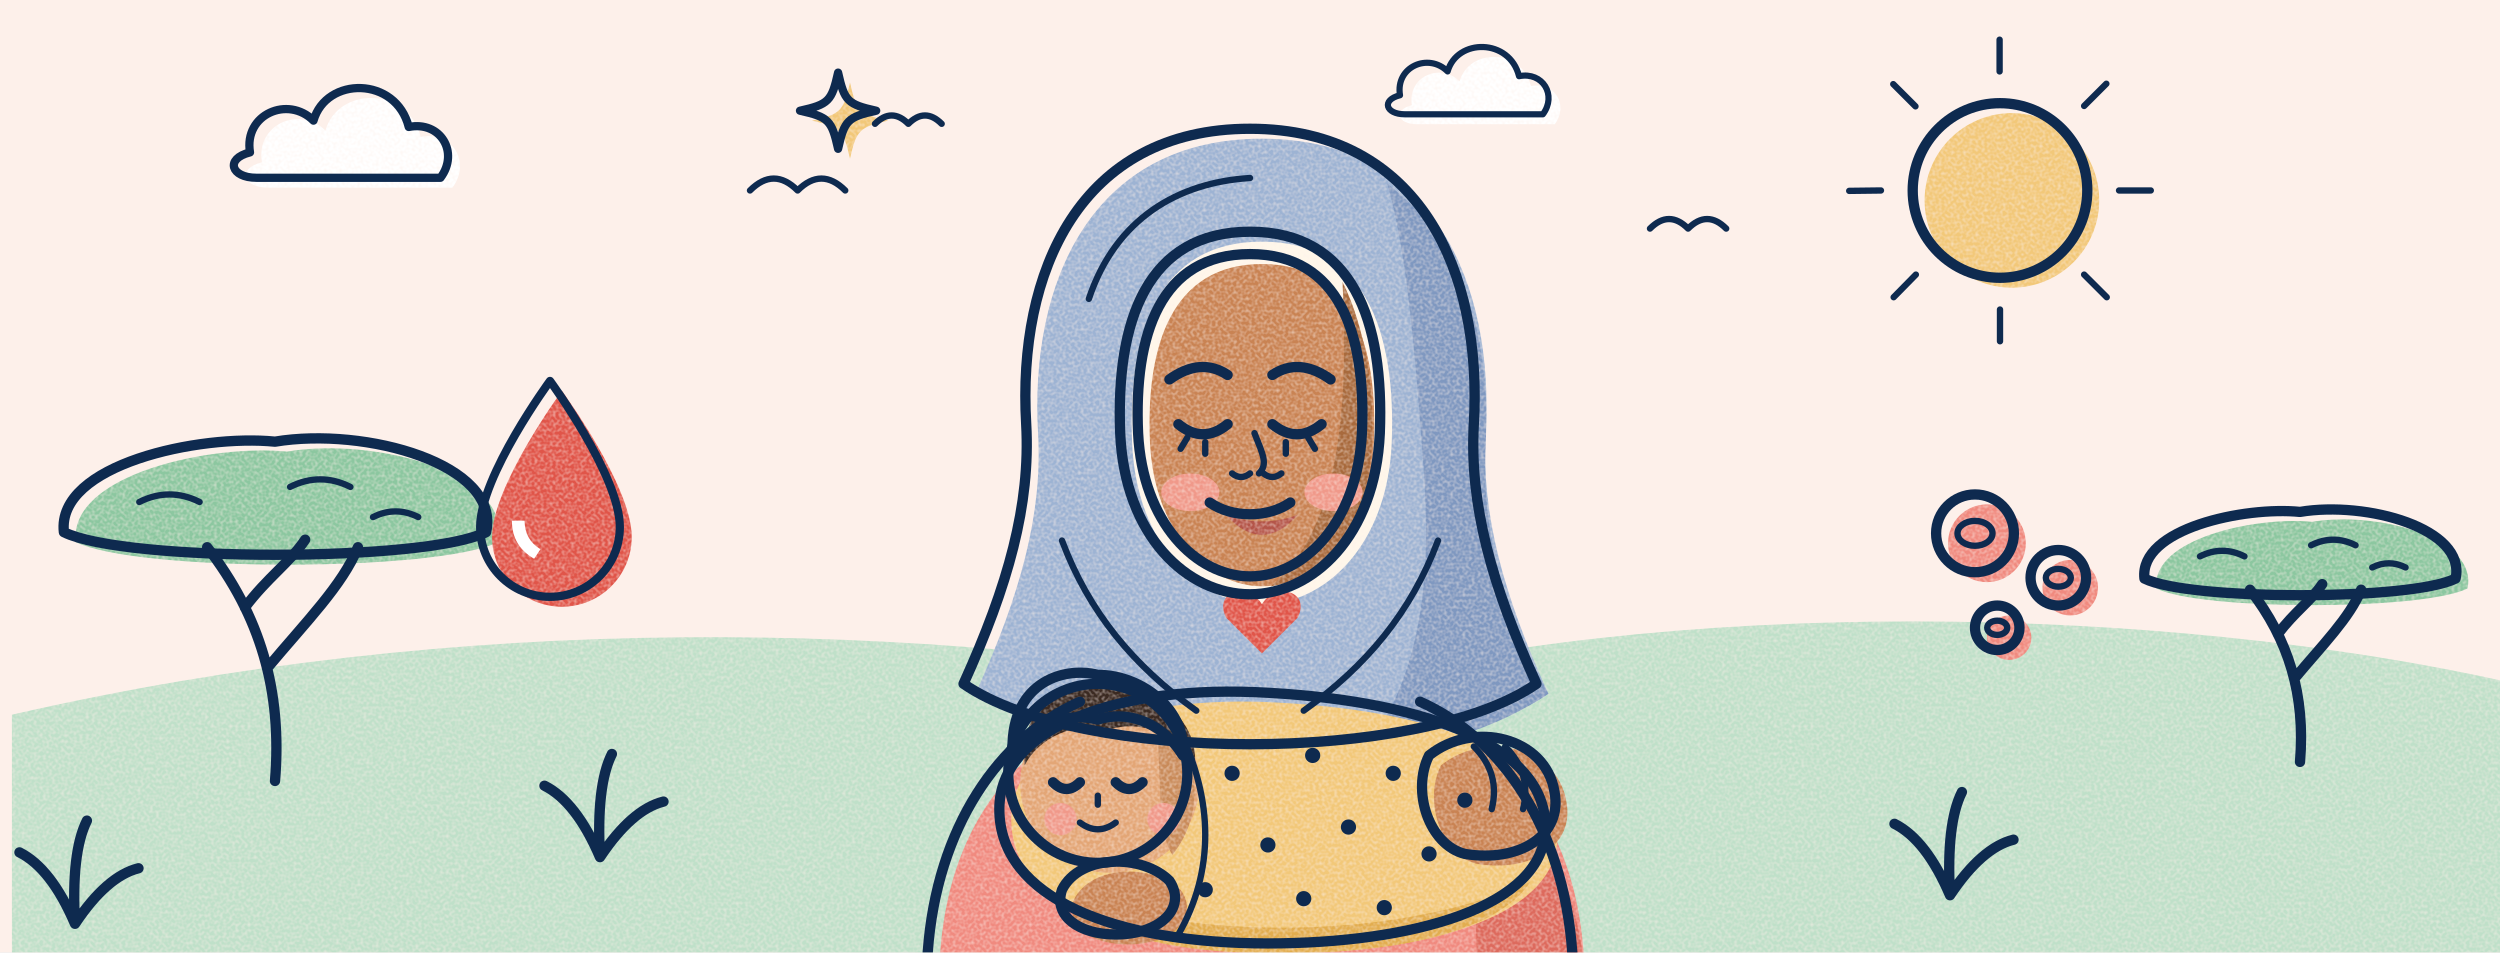
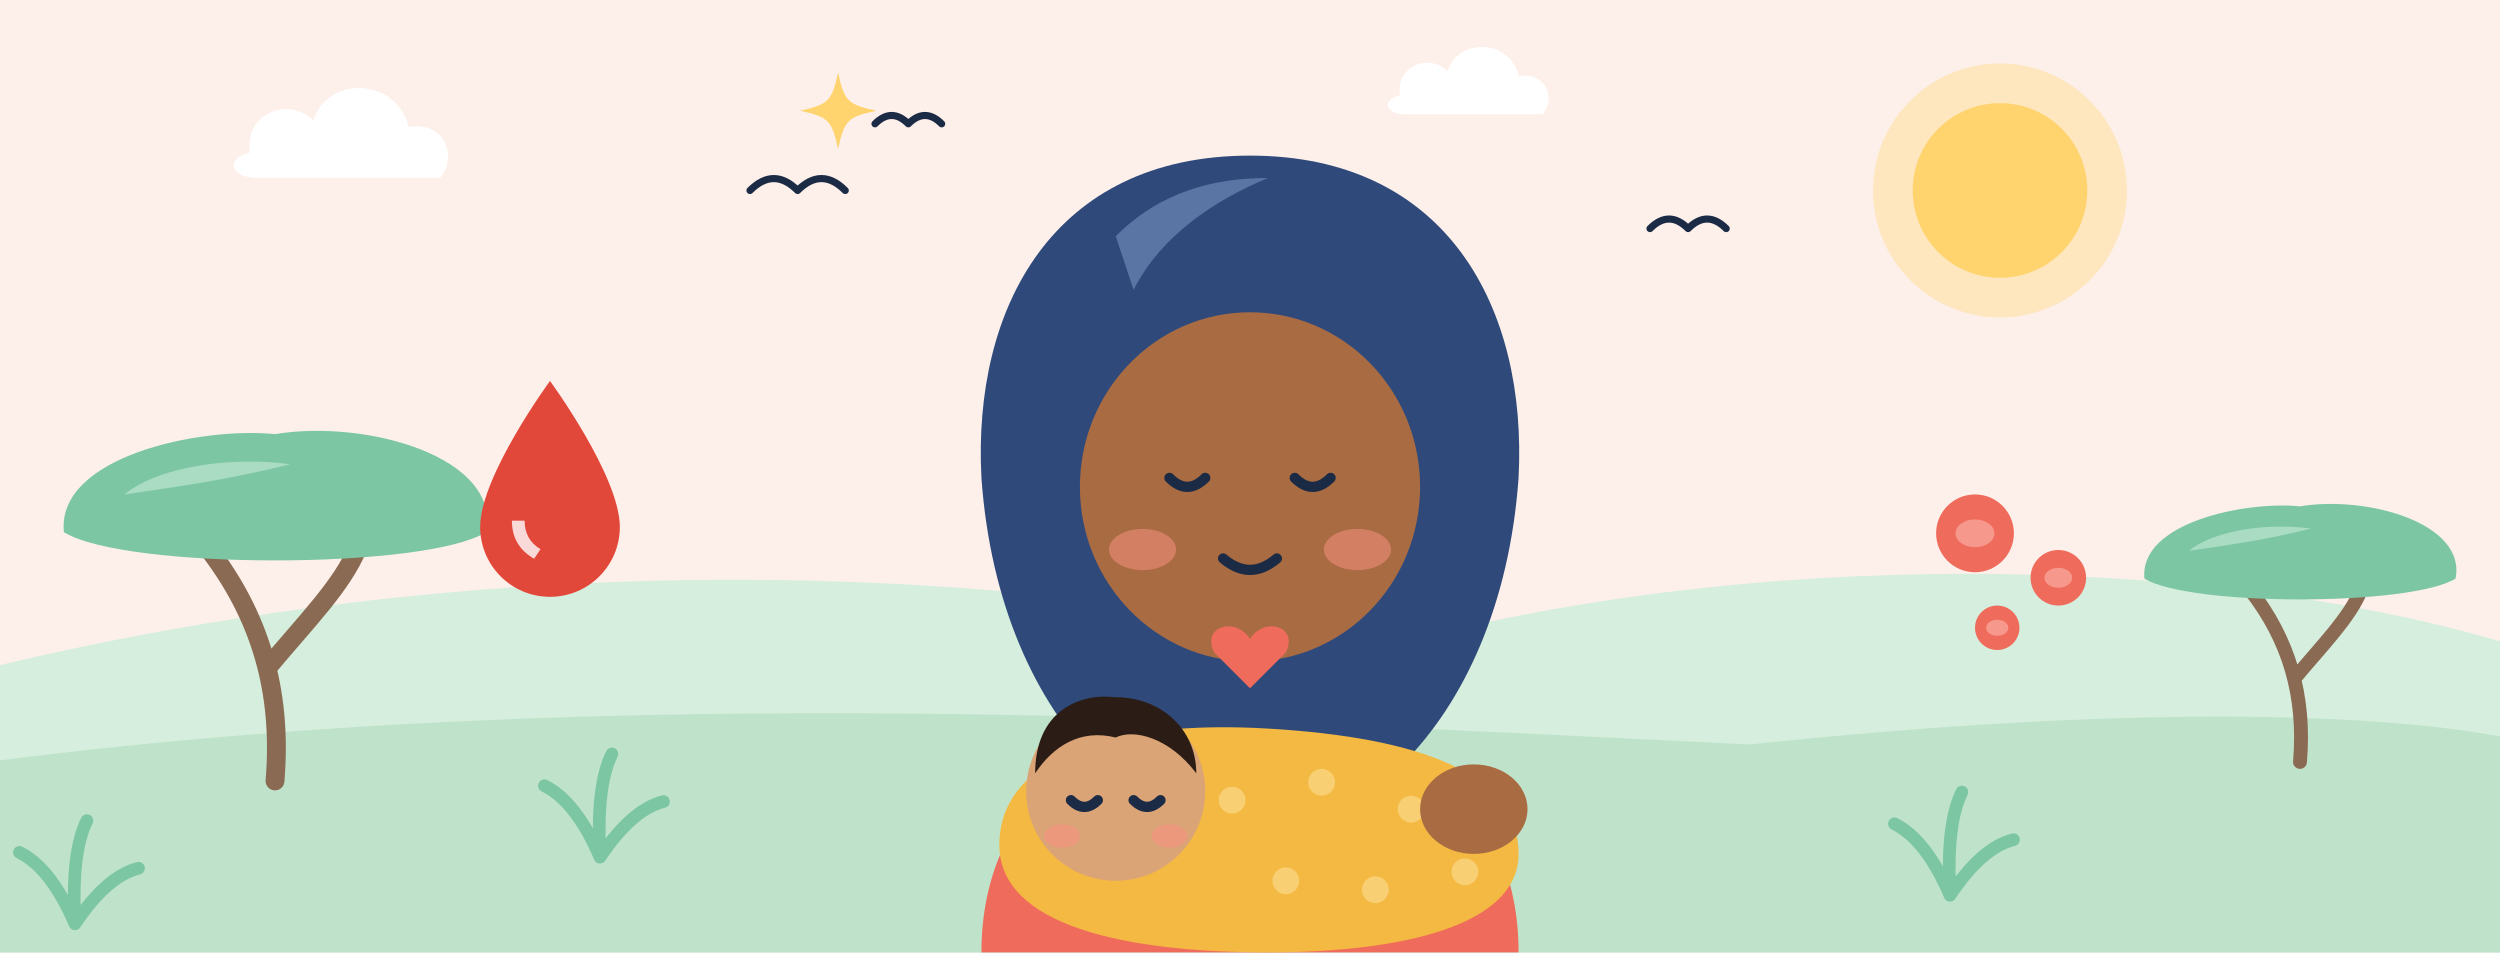
<svg xmlns="http://www.w3.org/2000/svg" viewBox="0 0 630 240" preserveAspectRatio="xMidYMid slice">
-   <defs>
-     <filter id="grain" x="0" y="0" width="100%" height="100%">
-       <feTurbulence type="fractalNoise" baseFrequency="1.3" numOctaves="1" seed="7" result="n" />
-       <feColorMatrix in="n" type="matrix" values="0 0 0 0 0  0 0 0 0 0  0 0 0 0 0  -1.1 0 0 0 1.42" result="m" />
-       <feComposite in="SourceGraphic" in2="m" operator="in" />
-     </filter>
-   </defs>
  <rect width="100%" height="100%" fill="#fdf0ea" />
-   <g transform="translate(3 2.5)" filter="url(#grain)">
-     <g transform="translate(504.0 48.0)">
-       <circle cx="0" cy="0" r="22" fill="#f2c879" />
-     </g>
-     <g transform="translate(63.0 38.4)">
-       <path transform="scale(0.8)" d="M0 0 C -2 -12 12 -18 20 -10 C 24 -24 46 -24 50 -8 C 60 -10 66 0 60 8 L 2 8 C -6 8 -8 2 0 0 Z" fill="#ffffff" />
-     </g>
-     <g transform="translate(352.8 24.0)">
-       <path transform="scale(0.6)" d="M0 0 C -2 -12 12 -18 20 -10 C 24 -24 46 -24 50 -8 C 60 -10 66 0 60 8 L 2 8 C -6 8 -8 2 0 0 Z" fill="#ffffff" />
-     </g>
-     <path d="M0 177.6 C 113.4 151.6 226.8 153.6 327.6 171.6 C 415.8 147.6 541.8 149.6 630.0 169.6 V 999 H 0 Z" fill="#bfe0c9" />
-     <g transform="translate(69.3 196.8) scale(0.95)">
-       <path d="M-56 -66 C -58 -84 -20 -92 0 -90 C 24 -94 60 -84 56 -66 C 40 -58 -40 -58 -56 -66 Z" fill="#8cc7a0" />
-     </g>
-     <g transform="translate(579.6 192.0) scale(0.7)">
-       <path d="M-56 -66 C -58 -84 -20 -92 0 -90 C 24 -94 60 -84 56 -66 C 40 -58 -40 -58 -56 -66 Z" fill="#8cc7a0" />
-     </g>
-     <g transform="translate(138.6 120.0)">
-       <path transform="scale(0.8)" d="M0 -30 C 0 -30 -22 0 -22 16 A 22 22 0 0 0 22 16 C 22 0 0 -30 0 -30 Z" fill="#e0554a" />
-     </g>
-     <g transform="translate(497.7 134.4) scale(0.700)">
-       <circle cx="0" cy="0" r="14" fill="#f08a7f" />
-     </g>
-     <g transform="translate(497.7 134.4) scale(0.700)">
-       <circle cx="30" cy="16" r="10" fill="#f08a7f" />
-     </g>
-     <g transform="translate(497.7 134.4) scale(0.700)">
-       <circle cx="8" cy="34" r="8" fill="#f08a7f" />
-     </g>
-     <g transform="translate(202.2 14.4) scale(1.128)">
-       <path d="M28 200 C 30 160 56 138 100 138 C 144 138 170 160 172 200 Z" fill="#f08a7f" />
-     </g>
-     <g transform="translate(202.2 14.4) scale(1.128)">
-       <path d="M138 146 C 158 156 168 174 172 200 L 148 200 C 148 178 144 160 138 146 Z" fill="#dd6a5d" />
-     </g>
-     <g transform="translate(202.2 14.4) scale(1.128)">
-       <path d="M100 16 C 62 16 48 48 50 82 C 51 100 46 118 36 140 C 62 158 138 158 164 140 C 154 118 149 100 150 82 C 152 48 138 16 100 16 Z" fill="#9db3d3" />
-     </g>
-     <g transform="translate(202.2 14.4) scale(1.128)">
-       <path d="M128 26 C 146 40 151 62 150 84 C 149 104 154 122 164 140 C 152 148 138 152 122 154 C 136 136 138 114 136 88 C 134 60 132 40 128 26 Z" fill="#7f98c0" />
-     </g>
-     <g transform="translate(202.2 14.4) scale(1.128)">
-       <path d="M100 39 C 77 39 70 59 71 84 C 72 107 86 120 100 120 C 114 120 128 107 129 84 C 130 59 123 39 100 39 Z" fill="#fff7ea" />
-     </g>
-     <g transform="translate(202.2 14.4) scale(1.128)">
-       <path d="M100 44 C 80 44 74 62 75 84 C 76 104 88 116 100 116 C 112 116 124 104 125 84 C 126 62 120 44 100 44 Z" fill="#c98352" />
-     </g>
-     <g transform="translate(202.2 14.4) scale(1.128)">
-       <path d="M118 48 C 126 64 127 90 120 104 C 114 112 108 115 102 116 C 114 106 120 86 118 48 Z" fill="#a86a3c" />
-     </g>
-     <g transform="translate(202.2 14.4) scale(1.128)">
-       <ellipse cx="84" cy="95" rx="6.5" ry="4.2" fill="#f0998a" />
-     </g>
-     <g transform="translate(202.2 14.4) scale(1.128)">
-       <ellipse cx="116" cy="95" rx="6.5" ry="4.2" fill="#f0998a" />
-     </g>
-     <g transform="translate(202.2 14.4) scale(1.128)">
-       <path d="M92 100 C 97 106 103 106 108 100 C 103 102 97 102 92 100 Z" fill="#b4554a" />
-     </g>
-     <g transform="translate(202.2 14.4) scale(1.128)">
-       <path d="M44 168 C 44 150 70 140 104 142 C 140 144 166 154 166 172 C 166 190 136 198 104 198 C 70 198 44 188 44 168 Z" fill="#f2c879" />
-     </g>
-     <g transform="translate(202.2 14.4) scale(1.128)">
-       <path d="M60 186 C 84 194 128 196 160 182 C 152 194 128 198 104 198 C 80 198 64 194 60 186 Z" fill="#e2ad4f" />
-     </g>
-     <g transform="translate(202.2 14.4) scale(1.128)">
-       <circle cx="66" cy="160" r="20" fill="#e3a676" />
-     </g>
-     <g transform="translate(202.2 14.4) scale(1.128)">
-       <path d="M76 144 C 86 152 88 166 80 176 C 76 170 78 156 76 144 Z" fill="#c98b5a" />
-     </g>
-     <g transform="translate(202.2 14.4) scale(1.128)">
-       <path d="M47 156 C 46 140 58 136 66 138 C 76 138 86 146 85 156 C 80 148 72 146 66 148 C 58 146 50 150 47 156 Z" fill="#3b2a22" />
-     </g>
-     <g transform="translate(202.2 14.4) scale(1.128)">
-       <circle cx="55" cy="168" r="3.6" fill="#f0998a" />
-       <circle cx="78" cy="168" r="3.6" fill="#f0998a" />
-     </g>
-     <g transform="translate(202.2 14.4) scale(1.128)">
-       <path d="M140 156 C 150 148 166 152 168 164 C 170 174 160 180 148 178 C 140 176 136 164 140 156 Z" fill="#c98352" />
-     </g>
-     <g transform="translate(202.2 14.4) scale(1.128)">
-       <path d="M58 186 C 62 178 76 178 82 184 C 86 190 80 196 70 196 C 62 196 56 192 58 186 Z" fill="#c98352" />
-     </g>
-     <g transform="translate(202.2 14.4) scale(1.128)">
-       <path d="M100 120 c -3 -5 -11 -3 -8 3 l 8 8 l 8 -8 c 3 -6 -5 -8 -8 -3 z" fill="#e0554a" />
-     </g>
-     <g transform="translate(211.2 27.9)">
-       <path transform="scale(0.8)" d="M0 -12 C 2 -3 3 -2 12 0 C 3 2 2 3 0 12 C -2 3 -3 2 -12 0 C -3 -2 -2 -3 0 -12 Z" fill="#f2c879" />
-     </g>
+   <g transform="translate(504.0 48.0)">
+     <circle r="32" opacity=".35" fill="#ffd36e" />
  </g>
-   <g stroke-linecap="round" stroke-linejoin="round" vector-effect="non-scaling-stroke">
-     <g transform="translate(504.0 48.0)">
-       <circle cx="0" cy="0" r="22" fill="none" stroke="#0e2a4f" stroke-width="2.60" />
-     </g>
-     <g transform="translate(504.0 48.0)">
-       <path d="M30.0 0.0 L38.0 0.0 M21.2 21.2 L26.9 26.9 M0.0 30.0 L0.0 38.0 M-21.2 21.2 L-26.8 26.9 M-30.0 0.0 L-38.0 0.1 M-21.3 -21.2 L-26.9 -26.8 M-0.1 -30.0 L-0.1 -38.0 M21.2 -21.3 L26.8 -26.9 " fill="none" stroke="#0e2a4f" stroke-width="1.60" />
-     </g>
-     <g transform="translate(63.0 38.4)">
-       <path transform="scale(0.8)" d="M0 0 C -2 -12 12 -18 20 -10 C 24 -24 46 -24 50 -8 C 60 -10 66 0 60 8 L 2 8 C -6 8 -8 2 0 0 Z" fill="none" stroke="#0e2a4f" stroke-width="2.60" />
-     </g>
-     <g transform="translate(352.8 24.0)">
-       <path transform="scale(0.6)" d="M0 0 C -2 -12 12 -18 20 -10 C 24 -24 46 -24 50 -8 C 60 -10 66 0 60 8 L 2 8 C -6 8 -8 2 0 0 Z" fill="none" stroke="#0e2a4f" stroke-width="2.60" />
-     </g>
-     <g transform="translate(189.0 48.0)">
-       <path d="M0 0 q6 -6 12 0 q6 -6 12 0" fill="none" stroke="#0e2a4f" stroke-width="1.60" />
-     </g>
-     <g transform="translate(220.5 31.2) scale(0.700)">
-       <path d="M0 0 q6 -6 12 0 q6 -6 12 0" fill="none" stroke="#0e2a4f" stroke-width="2.29" />
-     </g>
-     <g transform="translate(415.8 57.6) scale(0.800)">
-       <path d="M0 0 q6 -6 12 0 q6 -6 12 0" fill="none" stroke="#0e2a4f" stroke-width="2.00" />
-     </g>
-     <g transform="translate(69.3 196.8) scale(0.95)">
-       <path d="M0 0 C 2 -24 -4 -44 -18 -62 M-2 -30 C 8 -42 18 -52 22 -62 M-8 -46 C -2 -54 4 -58 8 -64" fill="none" stroke="#0e2a4f" stroke-width="2.74" />
-     </g>
-     <g transform="translate(69.3 196.8) scale(0.95)">
-       <path d="M-56 -66 C -58 -84 -20 -92 0 -90 C 24 -94 60 -84 56 -66 C 40 -58 -40 -58 -56 -66 Z" fill="none" stroke="#0e2a4f" stroke-width="2.74" />
-     </g>
-     <g transform="translate(69.3 196.8) scale(0.95)">
-       <path d="M-36 -74 q8 -4 16 0 M4 -78 q8 -4 16 0 M26 -70 q6 -3 12 0" fill="none" stroke="#0e2a4f" stroke-width="1.68" />
-     </g>
-     <g transform="translate(579.6 192.0) scale(0.7)">
-       <path d="M0 0 C 2 -24 -4 -44 -18 -62 M-2 -30 C 8 -42 18 -52 22 -62 M-8 -46 C -2 -54 4 -58 8 -64" fill="none" stroke="#0e2a4f" stroke-width="3.71" />
-     </g>
-     <g transform="translate(579.6 192.0) scale(0.7)">
-       <path d="M-56 -66 C -58 -84 -20 -92 0 -90 C 24 -94 60 -84 56 -66 C 40 -58 -40 -58 -56 -66 Z" fill="none" stroke="#0e2a4f" stroke-width="3.71" />
-     </g>
-     <g transform="translate(579.6 192.0) scale(0.7)">
-       <path d="M-36 -74 q8 -4 16 0 M4 -78 q8 -4 16 0 M26 -70 q6 -3 12 0" fill="none" stroke="#0e2a4f" stroke-width="2.29" />
-     </g>
-     <g transform="translate(151.2 216.0)">
-       <path d="M0 0 q-6 -14 -14 -18 M0 0 q-1 -18 3 -26 M0 0 q8 -12 16 -14" fill="none" stroke="#0e2a4f" stroke-width="2.60" />
-     </g>
-     <g transform="translate(491.4 225.6)">
-       <path d="M0 0 q-6 -14 -14 -18 M0 0 q-1 -18 3 -26 M0 0 q8 -12 16 -14" fill="none" stroke="#0e2a4f" stroke-width="2.60" />
-     </g>
-     <g transform="translate(18.9 232.8)">
-       <path d="M0 0 q-6 -14 -14 -18 M0 0 q-1 -18 3 -26 M0 0 q8 -12 16 -14" fill="none" stroke="#0e2a4f" stroke-width="2.60" />
-     </g>
-     <g transform="translate(138.6 120.0)">
-       <path transform="scale(0.8)" d="M0 -30 C 0 -30 -22 0 -22 16 A 22 22 0 0 0 22 16 C 22 0 0 -30 0 -30 Z" fill="none" stroke="#0e2a4f" stroke-width="2.60" />
-     </g>
-     <g transform="translate(138.6 120.0)">
-       <path transform="scale(0.8)" d="M-12 14 q0 8 7 12 l2 -3 q-5 -3 -5 -9 Z" fill="#fff" />
-     </g>
-     <g transform="translate(497.7 134.4) scale(0.700)">
-       <circle cx="0" cy="0" r="14" fill="none" stroke="#0e2a4f" stroke-width="3.71" />
-     </g>
-     <g transform="translate(497.7 134.4) scale(0.700)">
-       <ellipse cx="0" cy="0" rx="6.3" ry="4.48" fill="none" stroke="#0e2a4f" stroke-width="2.29" />
-     </g>
-     <g transform="translate(497.7 134.4) scale(0.700)">
-       <circle cx="30" cy="16" r="10" fill="none" stroke="#0e2a4f" stroke-width="3.71" />
-     </g>
-     <g transform="translate(497.7 134.4) scale(0.700)">
-       <ellipse cx="30" cy="16" rx="4.5" ry="3.2" fill="none" stroke="#0e2a4f" stroke-width="2.29" />
-     </g>
-     <g transform="translate(497.7 134.4) scale(0.700)">
-       <circle cx="8" cy="34" r="8" fill="none" stroke="#0e2a4f" stroke-width="3.71" />
-     </g>
-     <g transform="translate(497.7 134.4) scale(0.700)">
-       <ellipse cx="8" cy="34" rx="3.6" ry="2.56" fill="none" stroke="#0e2a4f" stroke-width="2.29" />
-     </g>
-     <g transform="translate(202.2 14.4) scale(1.128)">
-       <path d="M28 200 C 30 172 44 152 62 144 M172 200 C 170 172 156 152 138 144" fill="none" stroke="#0e2a4f" stroke-width="2.30" />
-     </g>
-     <g transform="translate(202.2 14.4) scale(1.128)">
-       <path d="M100 16 C 62 16 48 48 50 82 C 51 100 46 118 36 140 C 62 158 138 158 164 140 C 154 118 149 100 150 82 C 152 48 138 16 100 16 Z" fill="none" stroke="#0e2a4f" stroke-width="2.30" />
-     </g>
-     <g transform="translate(202.2 14.4) scale(1.128)">
-       <path d="M64 54 C 70 36 84 28 100 27 M58 108 C 64 124 74 136 88 146 M142 108 C 136 124 126 136 112 146" fill="none" stroke="#0e2a4f" stroke-width="1.42" />
-     </g>
-     <g transform="translate(202.2 14.4) scale(1.128)">
-       <path d="M100 39 C 77 39 70 59 71 84 C 72 107 86 120 100 120 C 114 120 128 107 129 84 C 130 59 123 39 100 39 Z" fill="none" stroke="#0e2a4f" stroke-width="2.30" />
-     </g>
-     <g transform="translate(202.2 14.4) scale(1.128)">
-       <path d="M100 44 C 80 44 74 62 75 84 C 76 104 88 116 100 116 C 112 116 124 104 125 84 C 126 62 120 44 100 44 Z" fill="none" stroke="#0e2a4f" stroke-width="2.30" />
-     </g>
-     <g transform="translate(202.2 14.4) scale(1.128)">
-       <path d="M82 72 q7 -5 13 -1 M105 71 q6 -4 13 1" fill="none" stroke="#0e2a4f" stroke-width="2.30" />
-     </g>
-     <g transform="translate(202.2 14.4) scale(1.128)">
-       <path d="M84 82 q5.5 4.5 11 0 M105 82 q5.5 4.5 11 0" fill="none" stroke="#0e2a4f" stroke-width="2.30" />
-     </g>
-     <g transform="translate(202.2 14.4) scale(1.128)">
-       <path d="M86 85 l-1.5 2.5 M90 86 v2.6 M108 86 v2.6 M113 85 l1.5 2.5" fill="none" stroke="#0e2a4f" stroke-width="1.42" />
-     </g>
-     <g transform="translate(202.2 14.4) scale(1.128)">
-       <path d="M101 84 C 103 89 104 91 102 93 M96 93 q2 1.6 4 0 M103 93 q2 1.6 4 0" fill="none" stroke="#0e2a4f" stroke-width="1.42" />
-     </g>
-     <g transform="translate(202.2 14.4) scale(1.128)">
-       <path d="M91 99.5 C 96 103 104 103 109 99.5" fill="none" stroke="#0e2a4f" stroke-width="2.30" />
-     </g>
-     <g transform="translate(202.2 14.4) scale(1.128)">
-       <path d="M44 168 C 44 150 70 140 104 142 C 140 144 166 154 166 172 C 166 190 136 198 104 198 C 70 198 44 188 44 168 Z" fill="none" stroke="#0e2a4f" stroke-width="2.30" />
-     </g>
-     <g transform="translate(202.2 14.4) scale(1.128)">
-       <circle cx="96" cy="160" r="1.7" fill="#0e2a4f" />
-       <circle cx="114" cy="156" r="1.7" fill="#0e2a4f" />
-       <circle cx="132" cy="160" r="1.7" fill="#0e2a4f" />
-       <circle cx="148" cy="166" r="1.7" fill="#0e2a4f" />
-       <circle cx="104" cy="176" r="1.7" fill="#0e2a4f" />
-       <circle cx="122" cy="172" r="1.7" fill="#0e2a4f" />
-       <circle cx="140" cy="178" r="1.7" fill="#0e2a4f" />
-       <circle cx="112" cy="188" r="1.7" fill="#0e2a4f" />
-       <circle cx="130" cy="190" r="1.7" fill="#0e2a4f" />
-       <circle cx="90" cy="186" r="1.7" fill="#0e2a4f" />
-     </g>
-     <g transform="translate(202.2 14.4) scale(1.128)">
-       <path d="M84 150 C 92 166 92 182 84 196" fill="none" stroke="#0e2a4f" stroke-width="1.42" />
-     </g>
-     <g transform="translate(202.2 14.4) scale(1.128)">
-       <circle cx="66" cy="160" r="20" fill="none" stroke="#0e2a4f" stroke-width="2.30" />
-     </g>
-     <g transform="translate(202.2 14.4) scale(1.128)">
-       <path d="M47 156 C 46 140 58 136 66 138 C 76 138 86 146 85 156 C 80 148 72 146 66 148 C 58 146 50 150 47 156 Z" fill="none" stroke="#0e2a4f" stroke-width="2.30" />
-     </g>
-     <g transform="translate(202.2 14.4) scale(1.128)">
-       <path d="M56 162 q3 3 6 0 M70 162 q3 3 6 0" fill="none" stroke="#0e2a4f" stroke-width="2.30" />
-     </g>
-     <g transform="translate(202.2 14.4) scale(1.128)">
-       <path d="M62 171 q4 3 8 0 M66 165 v2" fill="none" stroke="#0e2a4f" stroke-width="1.42" />
-     </g>
-     <g transform="translate(202.2 14.4) scale(1.128)">
-       <path d="M140 156 C 150 148 166 152 168 164 C 170 174 160 180 148 178 C 140 176 136 164 140 156 Z" fill="none" stroke="#0e2a4f" stroke-width="2.30" />
-     </g>
-     <g transform="translate(202.2 14.4) scale(1.128)">
-       <path d="M150 154 q6 6 4 14 M157 154 q6 6 4 14" fill="none" stroke="#0e2a4f" stroke-width="1.42" />
-     </g>
-     <g transform="translate(202.2 14.4) scale(1.128)">
-       <path d="M58 186 C 62 178 76 178 82 184 C 86 190 80 196 70 196 C 62 196 56 192 58 186 Z" fill="none" stroke="#0e2a4f" stroke-width="2.30" />
-     </g>
-     <g transform="translate(211.2 27.9)">
-       <path transform="scale(0.8)" d="M0 -12 C 2 -3 3 -2 12 0 C 3 2 2 3 0 12 C -2 3 -3 2 -12 0 C -3 -2 -2 -3 0 -12 Z" fill="none" stroke="#0e2a4f" stroke-width="2.60" />
-     </g>
+   <g transform="translate(504.0 48.0)">
+     <circle r="22" fill="#ffd36e" />
+   </g>
+   <g transform="translate(63.0 38.4)">
+     <path transform="scale(0.8)" d="M0 0 C -2 -12 12 -18 20 -10 C 24 -24 46 -24 50 -8 C 60 -10 66 0 60 8 L 2 8 C -6 8 -8 2 0 0 Z" fill="#ffffff" />
+   </g>
+   <g transform="translate(352.8 24.0)">
+     <path transform="scale(0.6)" d="M0 0 C -2 -12 12 -18 20 -10 C 24 -24 46 -24 50 -8 C 60 -10 66 0 60 8 L 2 8 C -6 8 -8 2 0 0 Z" fill="#ffffff" />
+   </g>
+   <g transform="translate(189.0 48.0)">
+     <path d="M0 0 q6 -6 12 0 q6 -6 12 0" fill="none" stroke="#1c2b45" stroke-width="1.80" stroke-linecap="round" stroke-linejoin="round" />
+   </g>
+   <g transform="translate(220.5 31.2) scale(0.700)">
+     <path d="M0 0 q6 -6 12 0 q6 -6 12 0" fill="none" stroke="#1c2b45" stroke-width="2.57" stroke-linecap="round" stroke-linejoin="round" />
+   </g>
+   <g transform="translate(415.8 57.6) scale(0.800)">
+     <path d="M0 0 q6 -6 12 0 q6 -6 12 0" fill="none" stroke="#1c2b45" stroke-width="2.25" stroke-linecap="round" stroke-linejoin="round" />
+   </g>
+   <path d="M0 167.6 C 126.0 137.6 252.0 141.6 346.5 163.6 C 441.0 137.6 554.4 139.6 630.0 161.6 V 999 H 0 Z" fill="#d6eedd" />
+   <path d="M0 191.6 C 157.5 171.6 315.0 181.6 441.0 187.6 C 535.5 177.6 598.5 179.6 630.0 185.6 V 999 H 0 Z" fill="#bfe3ca" />
+   <g transform="translate(69.3 196.8) scale(0.95)">
+     <path d="M0 0 C 2 -24 -4 -44 -18 -62 M-2 -30 C 8 -42 18 -52 22 -62" stroke="#8a6a52" stroke-width="5" stroke-linecap="round" fill="none" />
+   </g>
+   <g transform="translate(69.3 196.8) scale(0.95)">
+     <path d="M-56 -66 C -58 -86 -20 -94 0 -92 C 24 -96 60 -86 56 -66 C 40 -56 -40 -56 -56 -66 Z" fill="#7cc6a4" />
+   </g>
+   <g transform="translate(69.3 196.8) scale(0.95)">
+     <path d="M-40 -76 C -30 -84 -10 -86 4 -84 C -12 -80 -26 -78 -40 -76 Z" fill="#a9dcc3" />
+   </g>
+   <g transform="translate(579.6 192.0) scale(0.7)">
+     <path d="M0 0 C 2 -24 -4 -44 -18 -62 M-2 -30 C 8 -42 18 -52 22 -62" stroke="#8a6a52" stroke-width="5" stroke-linecap="round" fill="none" />
+   </g>
+   <g transform="translate(579.6 192.0) scale(0.7)">
+     <path d="M-56 -66 C -58 -86 -20 -94 0 -92 C 24 -96 60 -86 56 -66 C 40 -56 -40 -56 -56 -66 Z" fill="#7cc6a4" />
+   </g>
+   <g transform="translate(579.6 192.0) scale(0.7)">
+     <path d="M-40 -76 C -30 -84 -10 -86 4 -84 C -12 -80 -26 -78 -40 -76 Z" fill="#a9dcc3" />
+   </g>
+   <g transform="translate(151.2 216.0)">
+     <path d="M0 0 q-6 -14 -14 -18 M0 0 q-1 -18 3 -26 M0 0 q8 -12 16 -14" stroke="#7cc6a4" stroke-width="3.2" stroke-linecap="round" fill="none" />
+   </g>
+   <g transform="translate(491.4 225.6)">
+     <path d="M0 0 q-6 -14 -14 -18 M0 0 q-1 -18 3 -26 M0 0 q8 -12 16 -14" stroke="#7cc6a4" stroke-width="3.2" stroke-linecap="round" fill="none" />
+   </g>
+   <g transform="translate(18.9 232.8)">
+     <path d="M0 0 q-6 -14 -14 -18 M0 0 q-1 -18 3 -26 M0 0 q8 -12 16 -14" stroke="#7cc6a4" stroke-width="3.2" stroke-linecap="round" fill="none" />
+   </g>
+   <g transform="translate(138.6 120.0)">
+     <path transform="scale(0.8)" d="M0 -30 C 0 -30 -22 0 -22 16 A 22 22 0 0 0 22 16 C 22 0 0 -30 0 -30 Z" fill="#e2483a" />
+   </g>
+   <g transform="translate(138.6 120.0)">
+     <path transform="scale(0.8)" d="M-12 14 q0 8 7 12 l2 -3 q-5 -3 -5 -9 Z" opacity=".8" fill="#fff" />
+   </g>
+   <g transform="translate(497.7 134.4) scale(0.700)">
+     <circle cx="0" cy="0" r="14" fill="#ef6b5b" />
+   </g>
+   <g transform="translate(497.7 134.4) scale(0.700)">
+     <ellipse cx="0" cy="0" rx="7.0" ry="5.0" fill="#f6988c" />
+   </g>
+   <g transform="translate(497.7 134.4) scale(0.700)">
+     <circle cx="30" cy="16" r="10" fill="#ef6b5b" />
+   </g>
+   <g transform="translate(497.7 134.4) scale(0.700)">
+     <ellipse cx="30" cy="16" rx="5.0" ry="3.6" fill="#f6988c" />
+   </g>
+   <g transform="translate(497.7 134.4) scale(0.700)">
+     <circle cx="8" cy="34" r="8" fill="#ef6b5b" />
+   </g>
+   <g transform="translate(497.7 134.4) scale(0.700)">
+     <ellipse cx="8" cy="34" rx="4.0" ry="2.9" fill="#f6988c" />
+   </g>
+   <g transform="translate(202.2 14.4) scale(1.128)">
+     <path d="M40 200 C 40 166 66 146 100 146 C 134 146 160 166 160 200 Z" fill="#ef6b5b" />
+   </g>
+   <g transform="translate(202.2 14.4) scale(1.128)">
+     <path d="M100 22 C 56 22 38 56 40 94 C 42 122 52 144 66 158 C 82 168 118 168 134 158 C 148 144 158 122 160 94 C 162 56 144 22 100 22 Z" fill="#2f4a7a" />
+   </g>
+   <g transform="translate(202.2 14.4) scale(1.128)">
+     <path d="M70 40 C 80 30 92 27 104 27 C 92 32 80 40 74 52 Z" fill="#5a74a3" />
+   </g>
+   <g transform="translate(202.2 14.4) scale(1.128)">
+     <ellipse cx="100" cy="96" rx="38" ry="39" fill="#a96b42" />
+   </g>
+   <g transform="translate(202.2 14.4) scale(1.128)">
+     <path d="M82 94 q4 4 8 0 M110 94 q4 4 8 0" fill="none" stroke="#1c2b45" stroke-width="2.30" stroke-linecap="round" stroke-linejoin="round" />
+   </g>
+   <g transform="translate(202.2 14.4) scale(1.128)">
+     <ellipse cx="76" cy="110" rx="7.5" ry="4.6" opacity=".55" fill="#f58f80" />
+   </g>
+   <g transform="translate(202.2 14.4) scale(1.128)">
+     <ellipse cx="124" cy="110" rx="7.5" ry="4.6" opacity=".55" fill="#f58f80" />
+   </g>
+   <g transform="translate(202.2 14.4) scale(1.128)">
+     <path d="M94 112 q6 5.1 12 0" fill="none" stroke="#1c2b45" stroke-width="2.30" stroke-linecap="round" stroke-linejoin="round" />
+   </g>
+   <g transform="translate(202.2 14.4) scale(1.128)">
+     <path d="M44 176 C 44 156 70 148 104 150 C 138 152 160 160 160 178 C 160 194 134 200 104 200 C 72 200 44 194 44 176 Z" fill="#f4b942" />
+   </g>
+   <g transform="translate(202.2 14.4) scale(1.128)">
+     <circle cx="96" cy="166" r="3" fill="#f8cf73" />
+     <circle cx="116" cy="162" r="3" fill="#f8cf73" />
+     <circle cx="136" cy="168" r="3" fill="#f8cf73" />
+     <circle cx="108" cy="184" r="3" fill="#f8cf73" />
+     <circle cx="128" cy="186" r="3" fill="#f8cf73" />
+     <circle cx="148" cy="182" r="3" fill="#f8cf73" />
+   </g>
+   <g transform="translate(202.2 14.4) scale(1.128)">
+     <circle cx="70" cy="164" r="20" fill="#dba477" />
+   </g>
+   <g transform="translate(202.2 14.4) scale(1.128)">
+     <path d="M52 160 C 52 146 62 142 70 143 C 80 143 88 150 88 160 C 82 152 74 150 70 152 C 62 150 56 154 52 160 Z" fill="#2b1d16" />
+   </g>
+   <g transform="translate(202.2 14.4) scale(1.128)">
+     <path d="M60 166 q3 3 6 0 M74 166 q3 3 6 0" fill="none" stroke="#1c2b45" stroke-width="2.30" stroke-linecap="round" stroke-linejoin="round" />
+   </g>
+   <g transform="translate(202.2 14.4) scale(1.128)">
+     <ellipse cx="58" cy="174" rx="4" ry="2.6" opacity=".6" fill="#f58f80" />
+     <ellipse cx="82" cy="174" rx="4" ry="2.6" opacity=".6" fill="#f58f80" />
+   </g>
+   <g transform="translate(202.2 14.4) scale(1.128)">
+     <ellipse cx="150" cy="168" rx="12" ry="10" fill="#a96b42" />
+   </g>
+   <g transform="translate(202.2 14.4) scale(1.128)">
+     <path d="M100 130 c -3 -5 -11 -3 -8 3 l 8 8 l 8 -8 c 3 -6 -5 -8 -8 -3 z" fill="#ef6b5b" />
+   </g>
+   <g transform="translate(211.2 27.9)">
+     <path transform="scale(0.8)" d="M0 -12 C 2 -3 3 -2 12 0 C 3 2 2 3 0 12 C -2 3 -3 2 -12 0 C -3 -2 -2 -3 0 -12 Z" fill="#ffd36e" />
  </g>
</svg>
